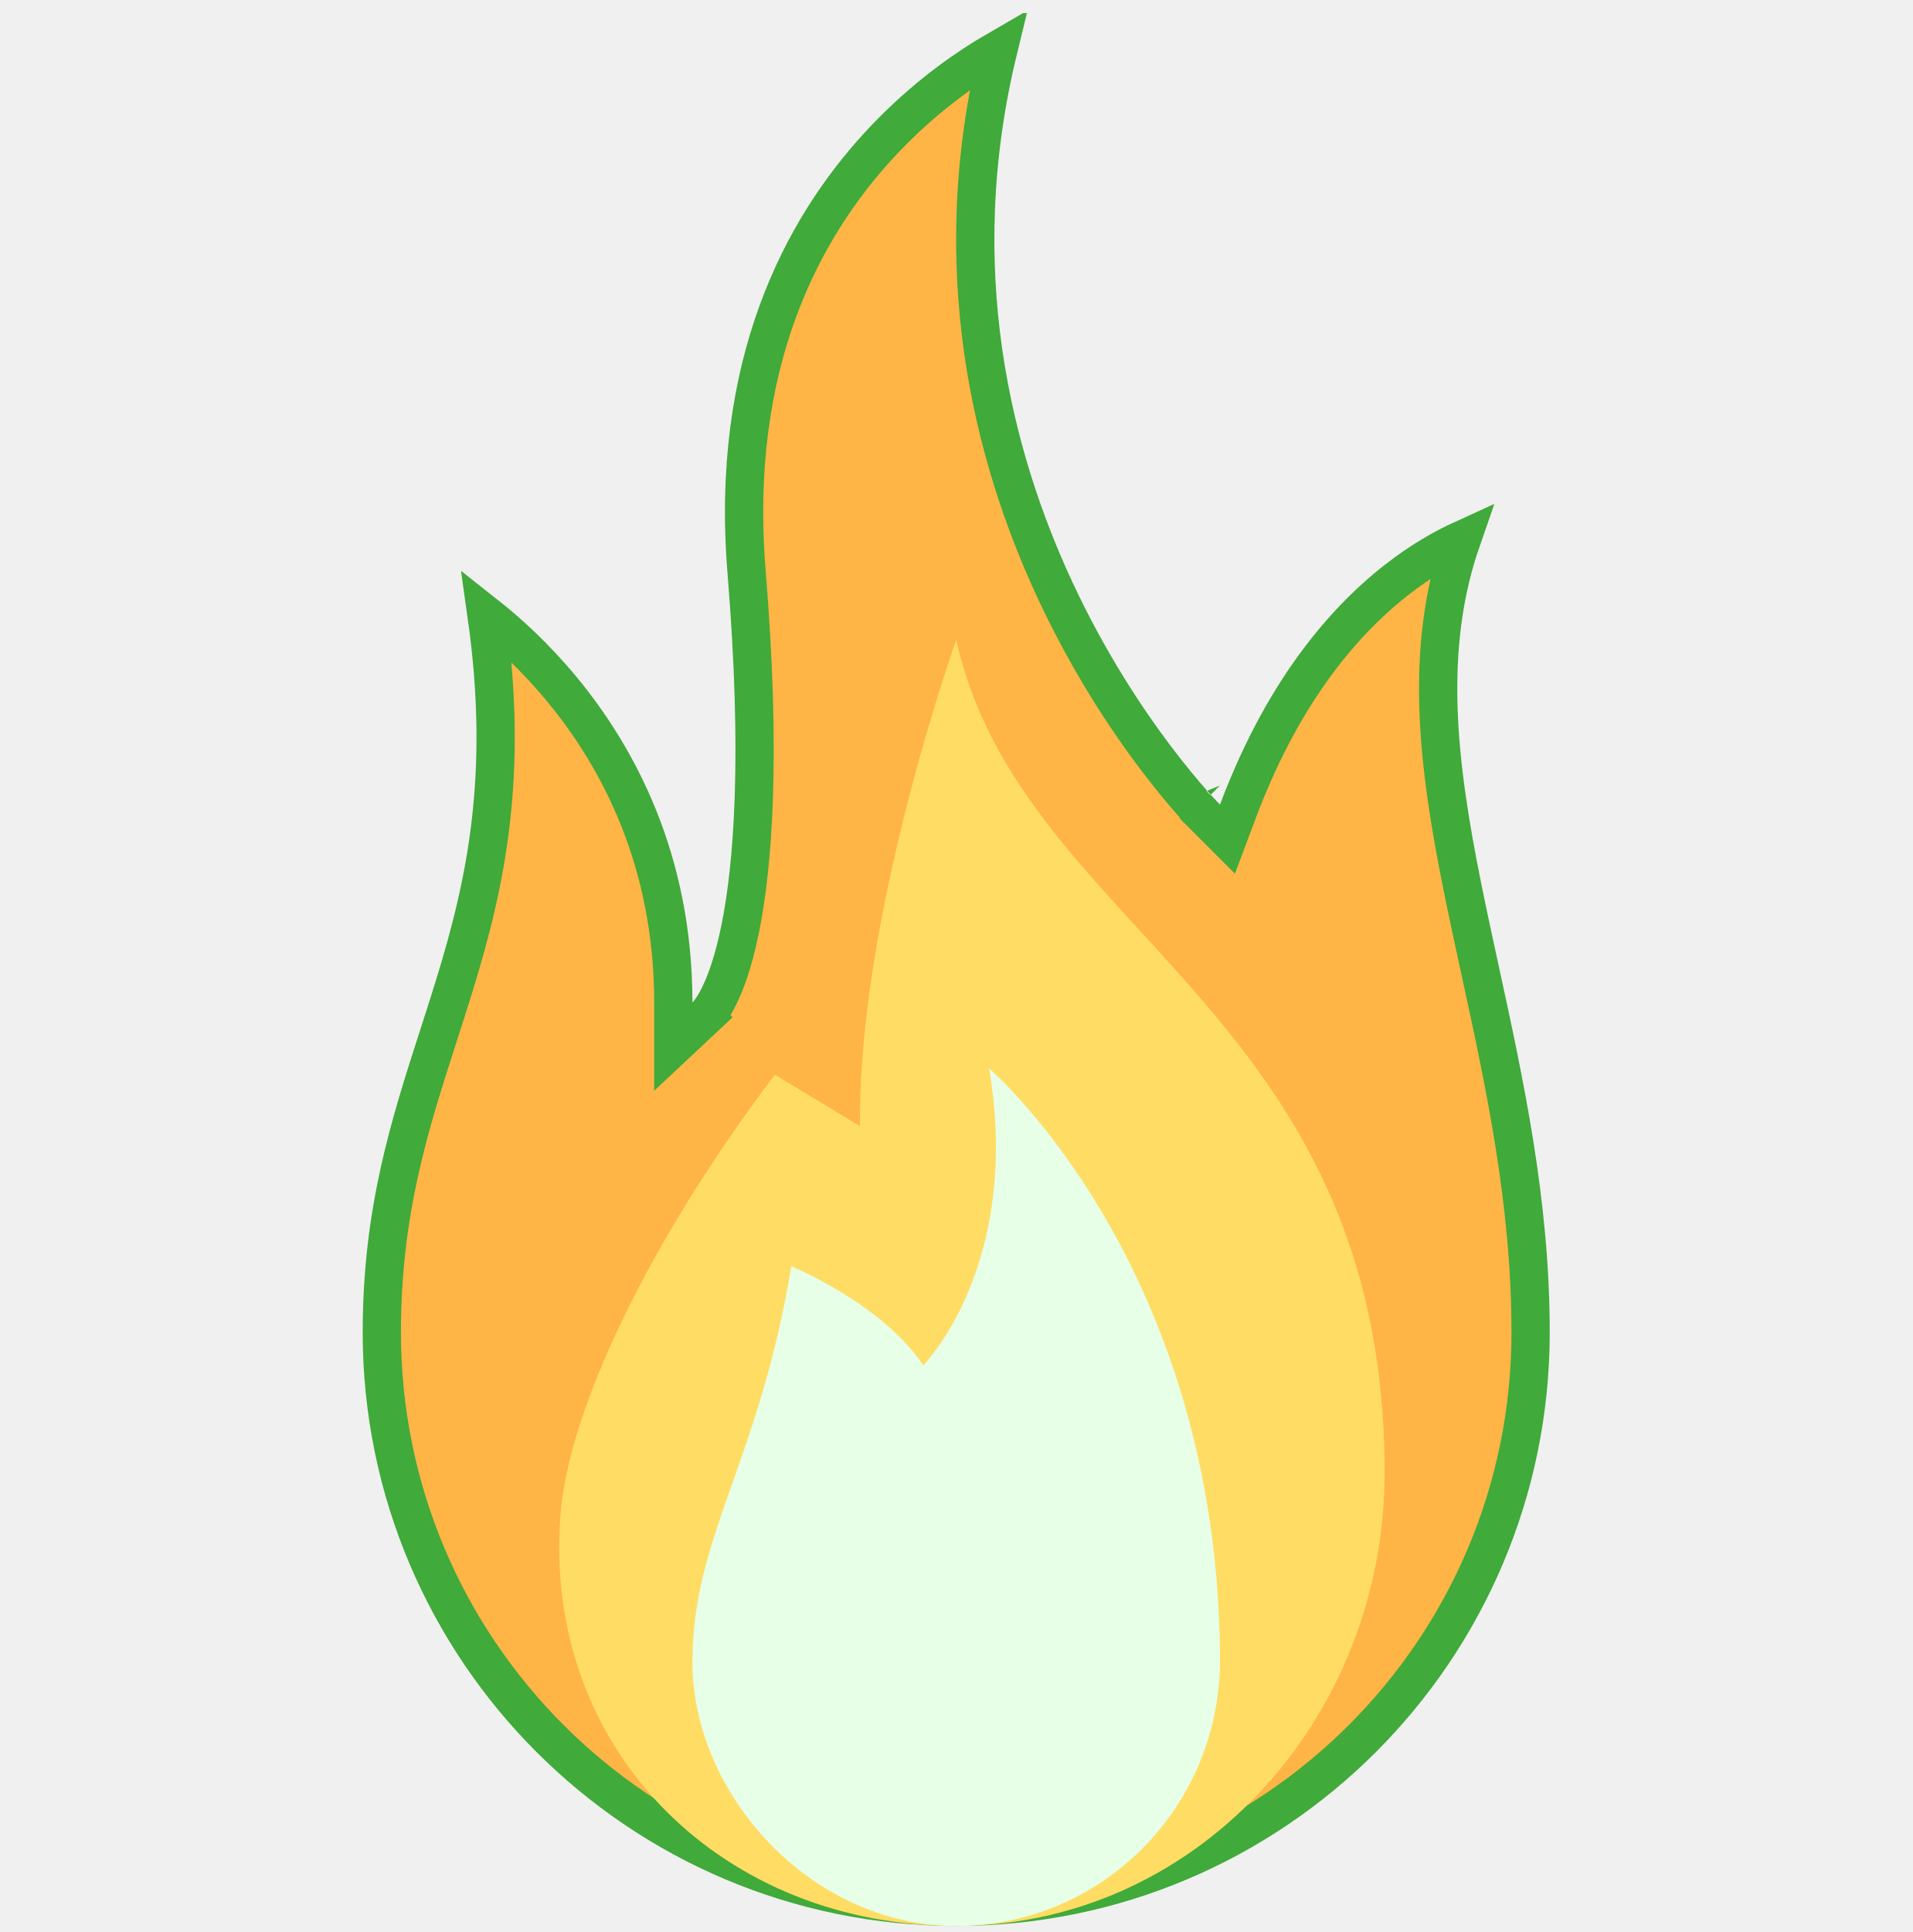
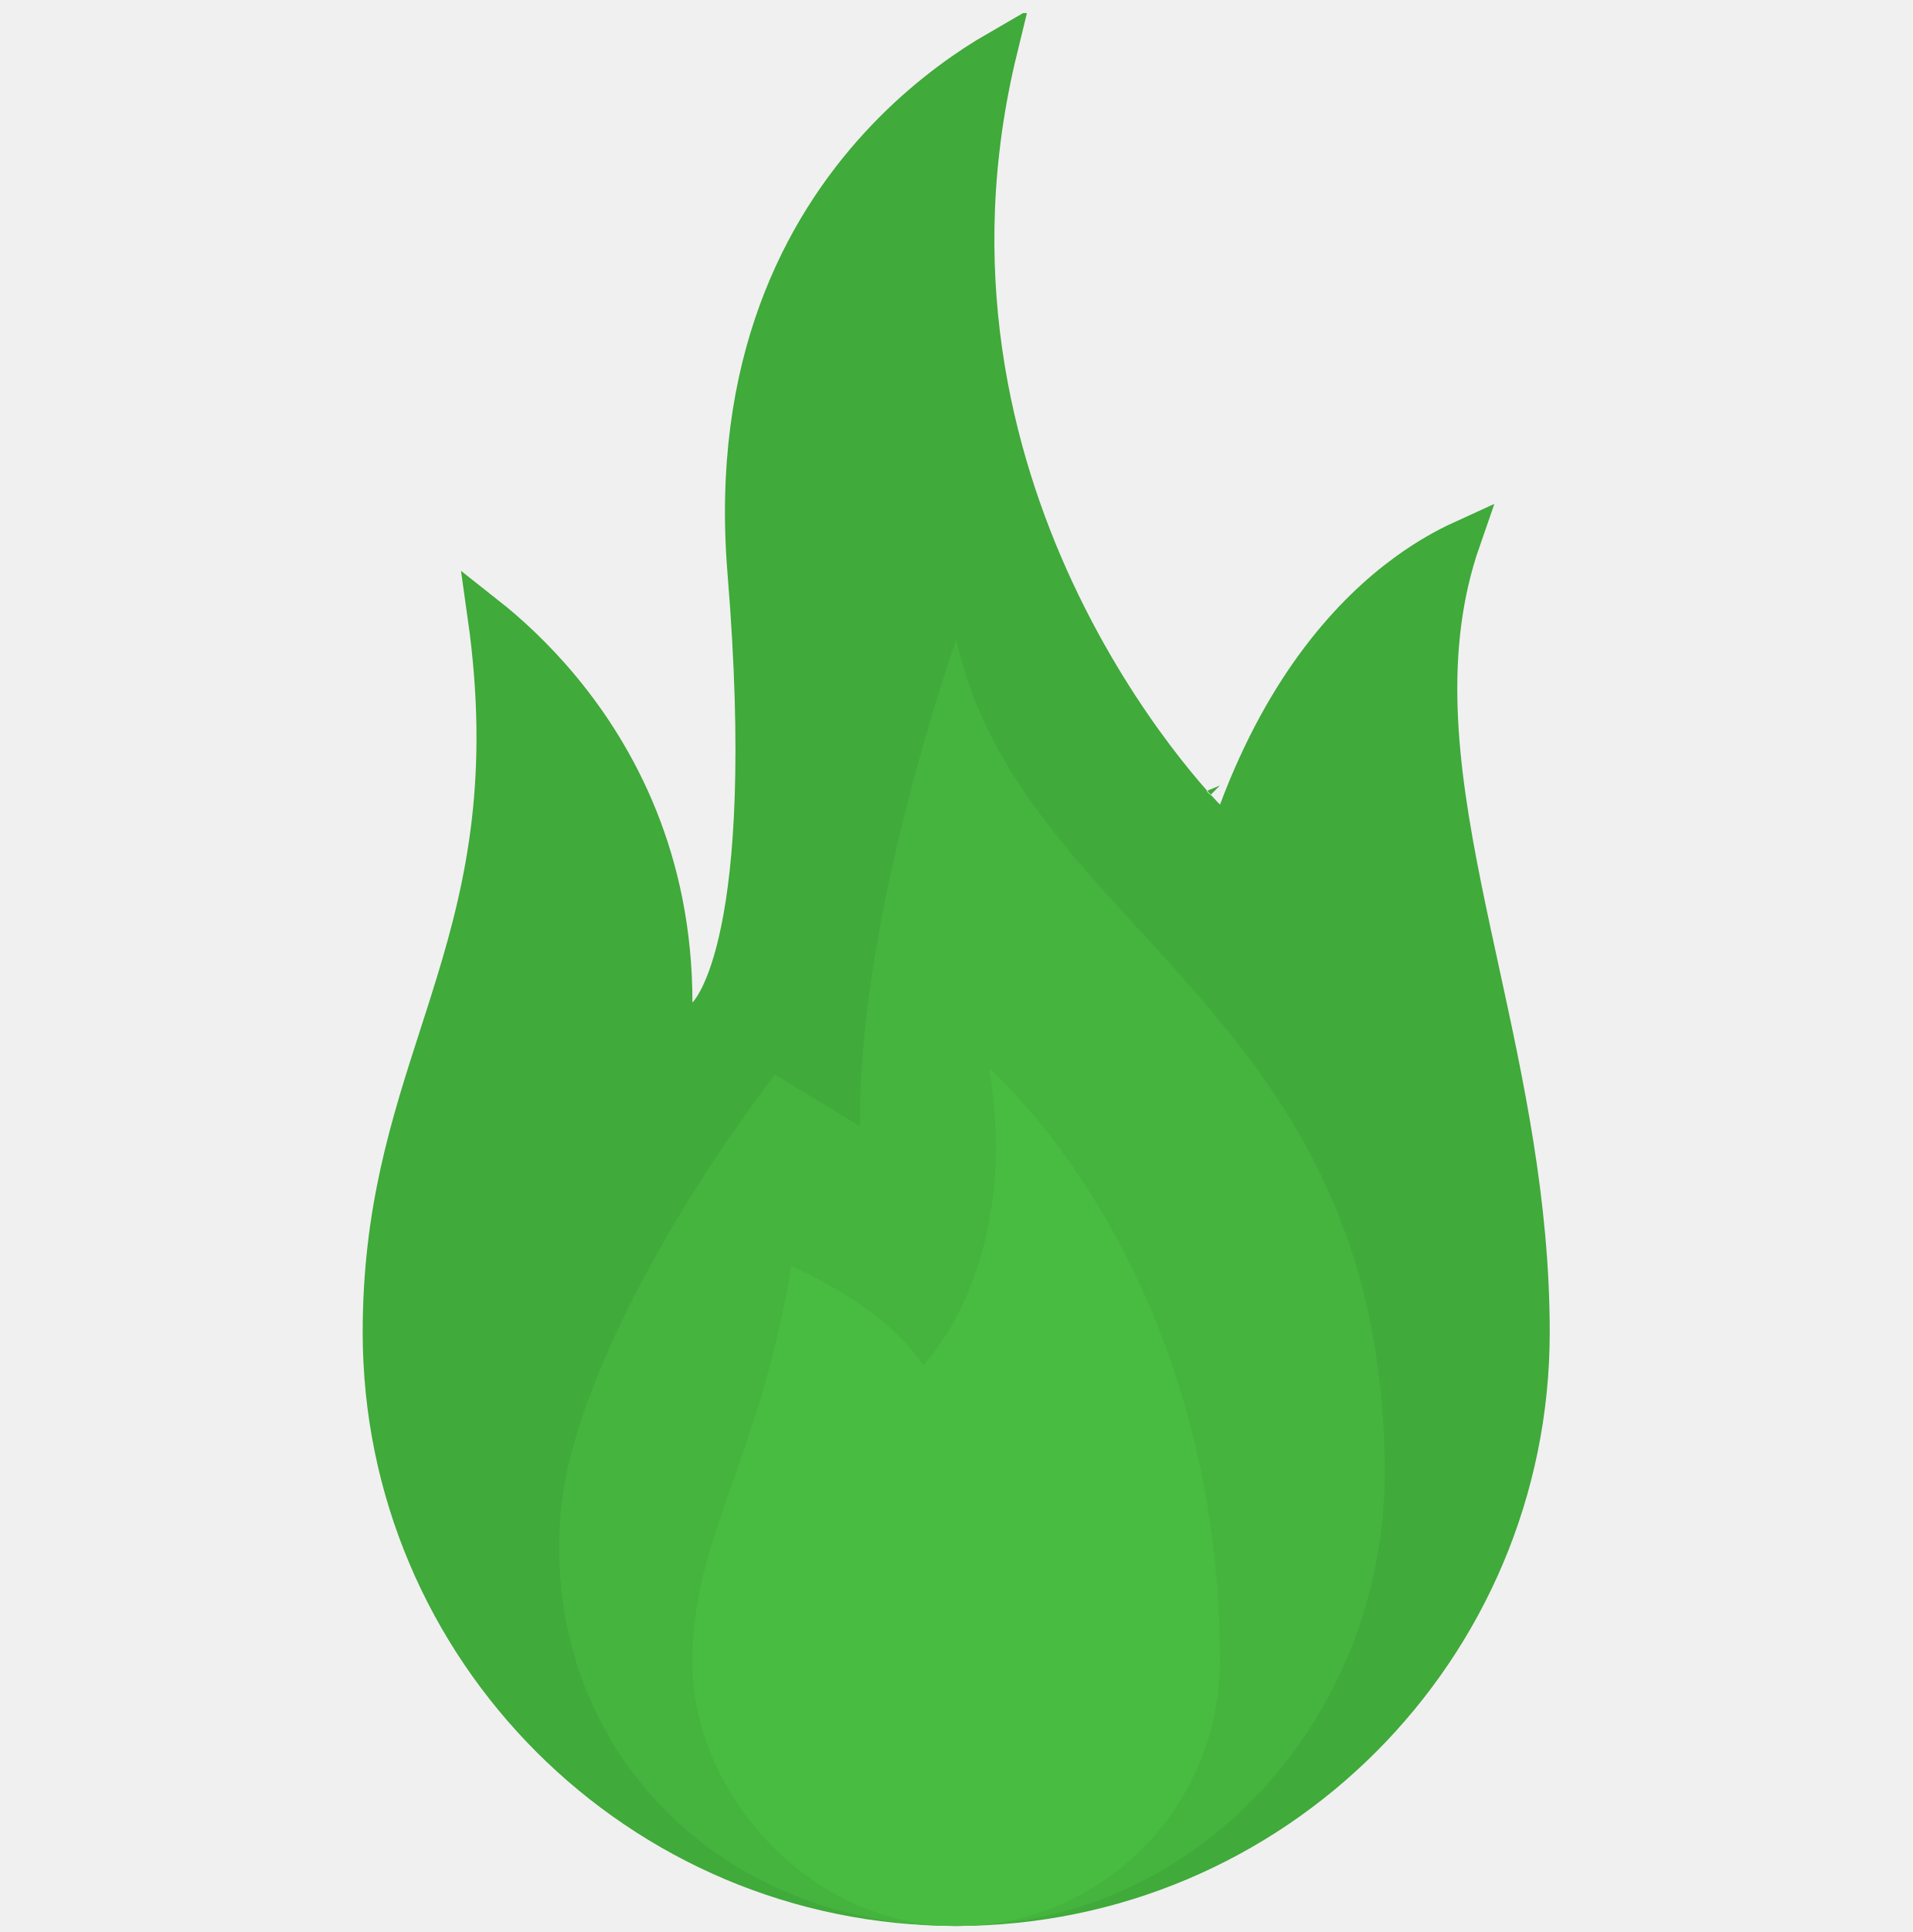
<svg xmlns="http://www.w3.org/2000/svg" width="100" height="101" viewBox="0 0 100 101" fill="none">
  <g clip-path="url(#clip0_2_49)">
-     <path d="M63.793 42.063L63.086 42.77L64.184 43.868L64.73 42.414C67.248 35.699 70.729 31.979 73.524 29.94C74.623 29.138 75.623 28.591 76.426 28.224C74.43 33.961 75.19 40.013 76.467 46.355C76.758 47.8 77.076 49.261 77.398 50.742C78.681 56.642 80.035 62.863 80.035 69.649C80.035 86.237 66.588 99.683 50 99.683C33.413 99.683 19.965 86.237 19.965 69.649C19.965 63.316 21.427 58.788 22.923 54.151C23.215 53.245 23.509 52.336 23.793 51.407C25.395 46.178 26.629 40.532 25.445 32.172C26.527 33.026 27.949 34.301 29.371 36.019C32.29 39.546 35.207 44.931 35.207 52.408V54.715L36.891 53.137L36.207 52.408C36.891 53.137 36.892 53.136 36.893 53.135L36.895 53.133L36.901 53.128L36.911 53.117C36.919 53.11 36.927 53.102 36.936 53.093C36.954 53.074 36.974 53.052 36.997 53.026C37.043 52.973 37.099 52.905 37.161 52.818C37.287 52.644 37.442 52.396 37.612 52.05C37.952 51.359 38.353 50.275 38.694 48.609C39.376 45.282 39.83 39.576 39.039 29.912C38.146 19.011 41.958 11.952 45.947 7.61C47.951 5.428 50.011 3.922 51.567 2.962C51.791 2.824 52.004 2.698 52.205 2.582C49.417 14.01 51.89 23.807 55.166 30.847C56.907 34.587 58.877 37.557 60.413 39.594C61.182 40.613 61.844 41.4 62.316 41.936C62.553 42.204 62.742 42.409 62.873 42.549C62.939 42.619 62.991 42.672 63.027 42.709L63.069 42.752L63.08 42.764L63.084 42.768L63.085 42.769C63.086 42.769 63.086 42.77 63.793 42.063Z" fill="#FFB446" stroke="#40AA3A" stroke-width="2" />
-     <path d="M72.402 76.999C72.402 89.908 62.434 100.928 49.528 100.679C37.382 100.445 28.345 91.203 29.311 79.132C29.742 73.744 33.836 65.015 40.517 56.179L44.971 58.873C44.828 47.954 50 33.442 50 33.442C53.398 48.732 72.402 52.695 72.402 76.999Z" fill="#FFDC64" />
-     <path d="M41.379 66.201C39.655 76.546 36.207 80.312 36.207 86.89C36.207 93.787 42.382 100.684 50 100.684C57.673 100.684 63.814 94.415 63.793 86.742C63.735 66.135 51.724 55.856 51.724 55.856C53.448 66.201 48.276 71.373 48.276 71.373C46.121 68.141 41.379 66.201 41.379 66.201Z" fill="#E7FFE6" />
+     <path d="M63.793 42.063L63.086 42.77L64.184 43.868L64.73 42.414C67.248 35.699 70.729 31.979 73.524 29.94C74.623 29.138 75.623 28.591 76.426 28.224C74.43 33.961 75.19 40.013 76.467 46.355C76.758 47.8 77.076 49.261 77.398 50.742C78.681 56.642 80.035 62.863 80.035 69.649C80.035 86.237 66.588 99.683 50 99.683C33.413 99.683 19.965 86.237 19.965 69.649C19.965 63.316 21.427 58.788 22.923 54.151C23.215 53.245 23.509 52.336 23.793 51.407C25.395 46.178 26.629 40.532 25.445 32.172C26.527 33.026 27.949 34.301 29.371 36.019C32.29 39.546 35.207 44.931 35.207 52.408V54.715L36.891 53.137L36.207 52.408C36.891 53.137 36.892 53.136 36.893 53.135L36.895 53.133L36.901 53.128L36.911 53.117C36.919 53.11 36.927 53.102 36.936 53.093C36.954 53.074 36.974 53.052 36.997 53.026C37.043 52.973 37.099 52.905 37.161 52.818C37.287 52.644 37.442 52.396 37.612 52.05C37.952 51.359 38.353 50.275 38.694 48.609C39.376 45.282 39.83 39.576 39.039 29.912C38.146 19.011 41.958 11.952 45.947 7.61C47.951 5.428 50.011 3.922 51.567 2.962C51.791 2.824 52.004 2.698 52.205 2.582C49.417 14.01 51.89 23.807 55.166 30.847C56.907 34.587 58.877 37.557 60.413 39.594C61.182 40.613 61.844 41.4 62.316 41.936C62.553 42.204 62.742 42.409 62.873 42.549C62.939 42.619 62.991 42.672 63.027 42.709L63.069 42.752L63.08 42.764L63.084 42.768L63.085 42.769C63.086 42.769 63.086 42.77 63.793 42.063Z" fill="#40AA3A" stroke="#40AA3A" stroke-width="2" />
+     <path d="M72.402 76.999C72.402 89.908 62.434 100.928 49.528 100.679C37.382 100.445 28.345 91.203 29.311 79.132C29.742 73.744 33.836 65.015 40.517 56.179L44.971 58.873C44.828 47.954 50 33.442 50 33.442C53.398 48.732 72.402 52.695 72.402 76.999Z" fill="#45B43F" />
+     <path d="M41.379 66.201C39.655 76.546 36.207 80.312 36.207 86.89C36.207 93.787 42.382 100.684 50 100.684C57.673 100.684 63.814 94.415 63.793 86.742C63.735 66.135 51.724 55.856 51.724 55.856C53.448 66.201 48.276 71.373 48.276 71.373C46.121 68.141 41.379 66.201 41.379 66.201Z" fill="#47BC40" />
  </g>
  <defs>
    <clipPath id="clip0_2_49">
      <rect width="100" height="100" fill="white" transform="translate(0 0.683533)" />
    </clipPath>
  </defs>
</svg>
